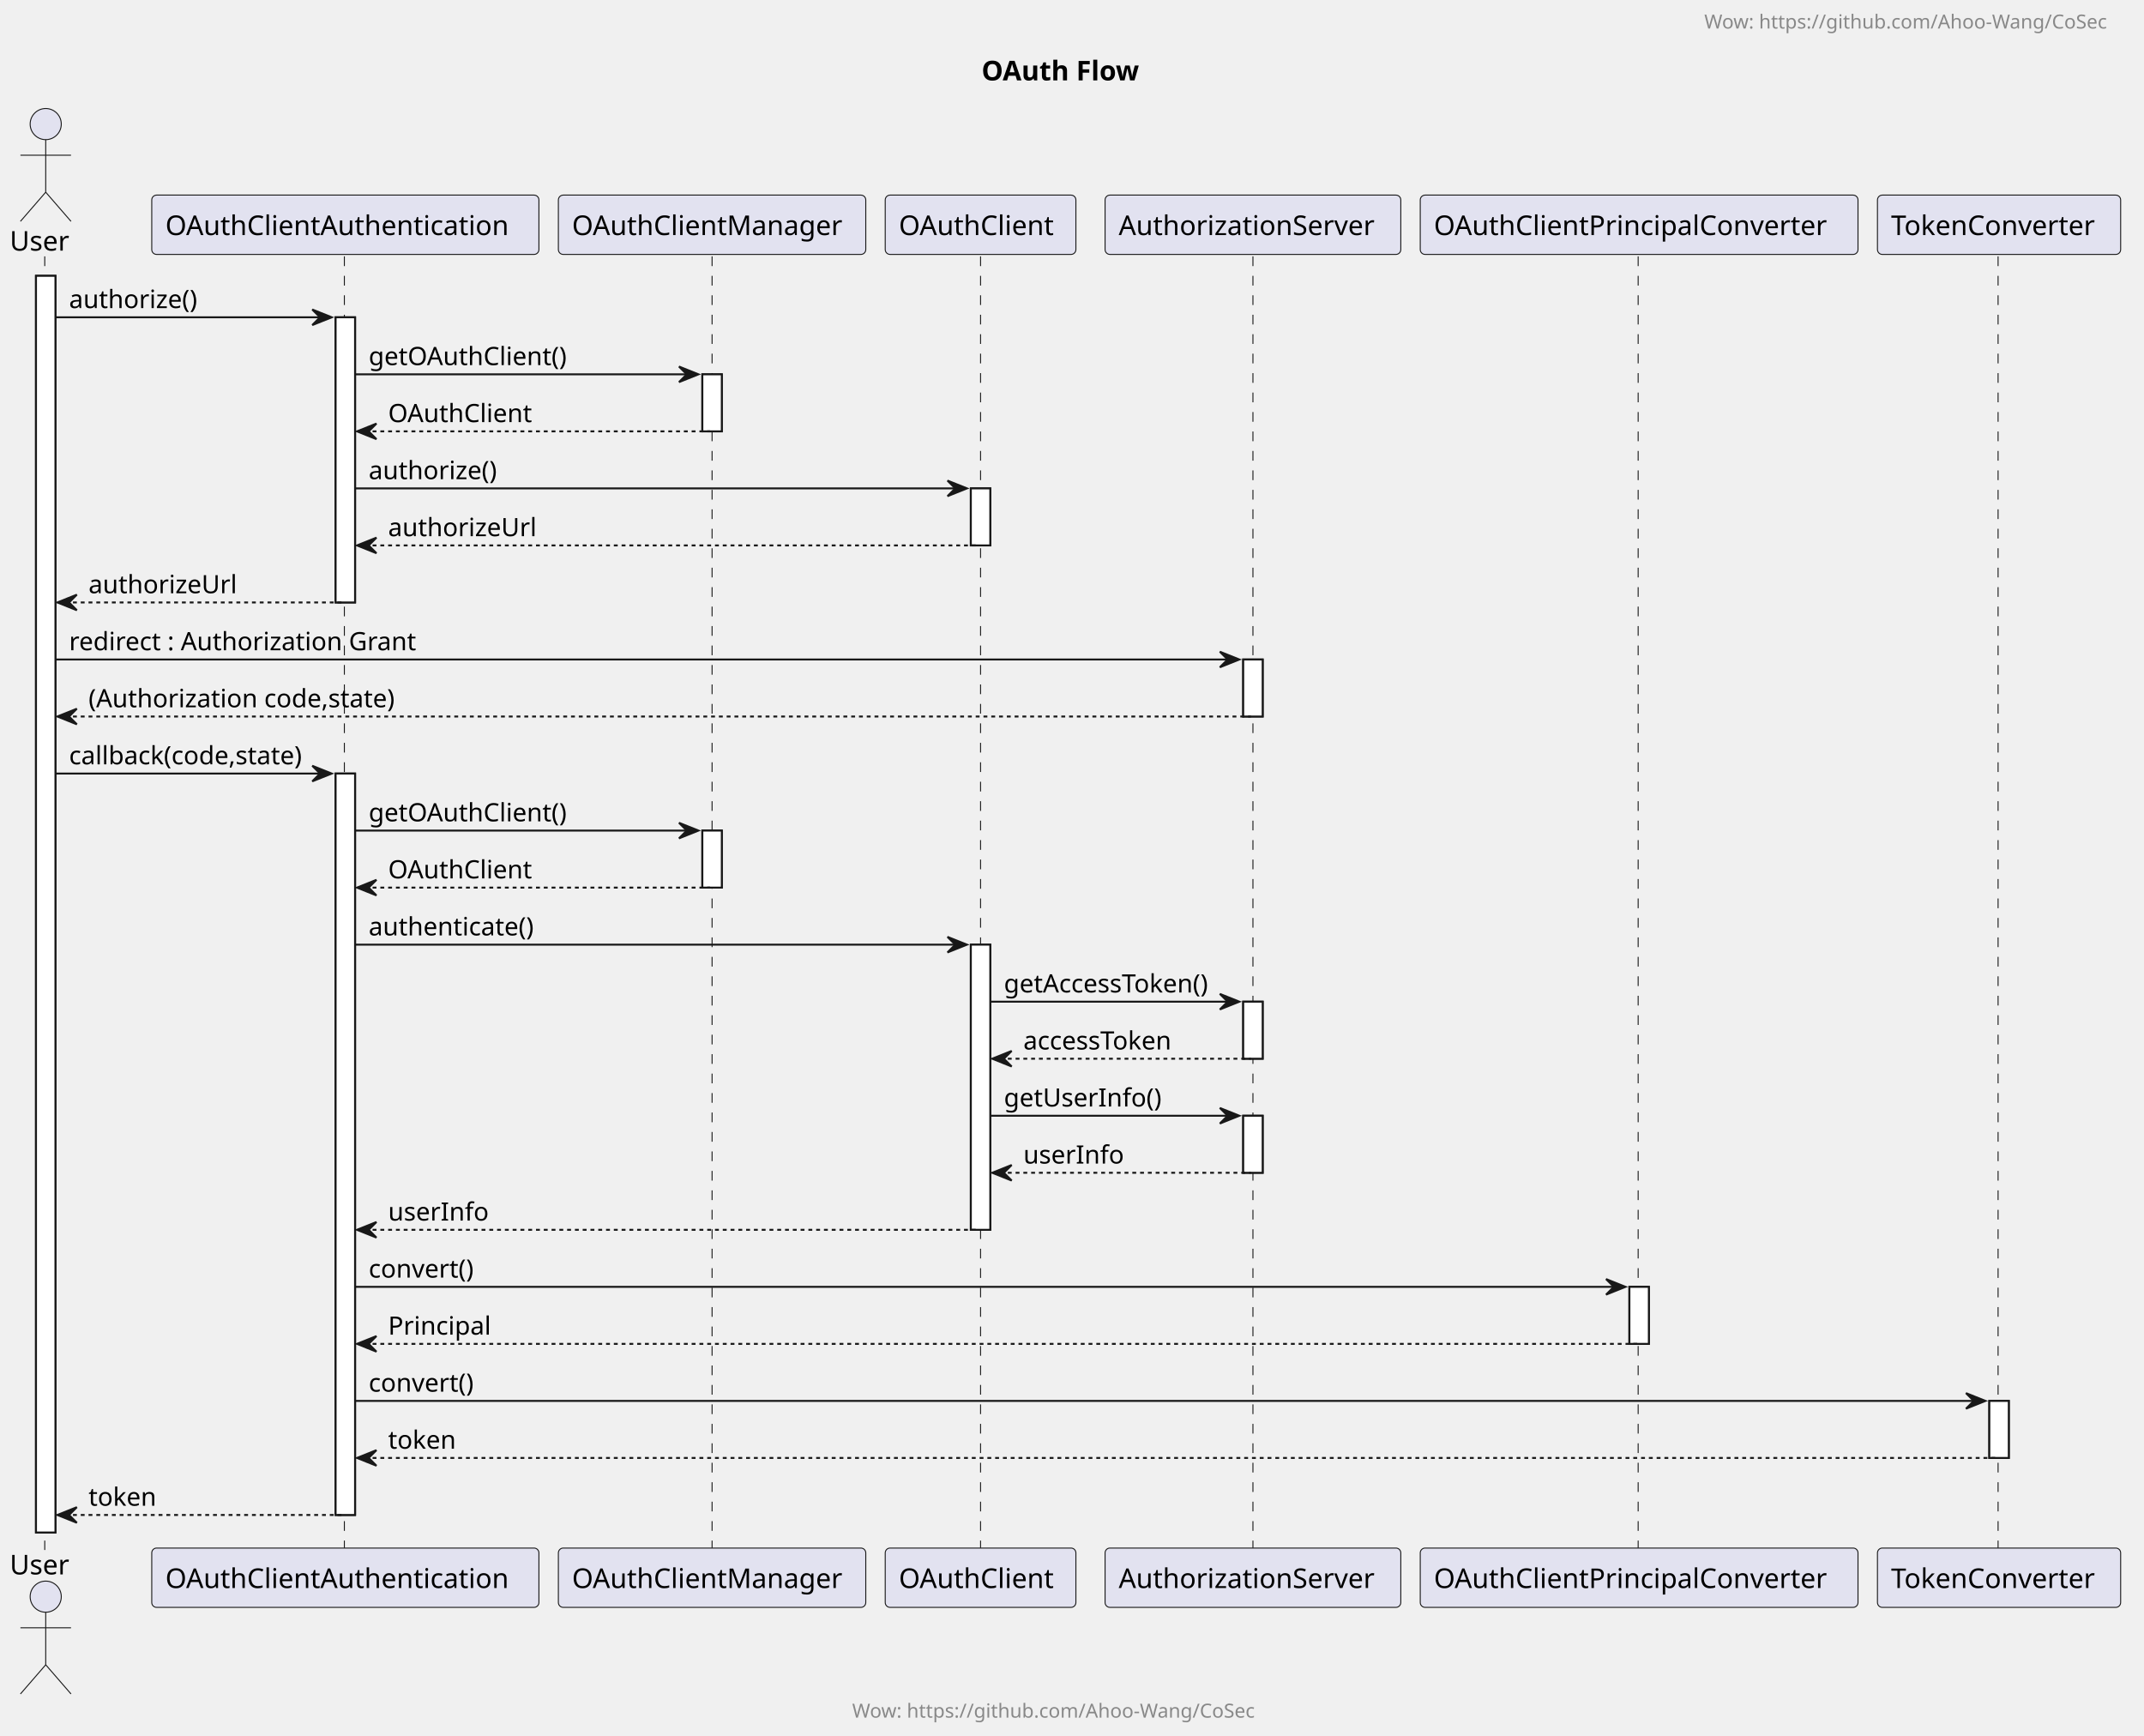
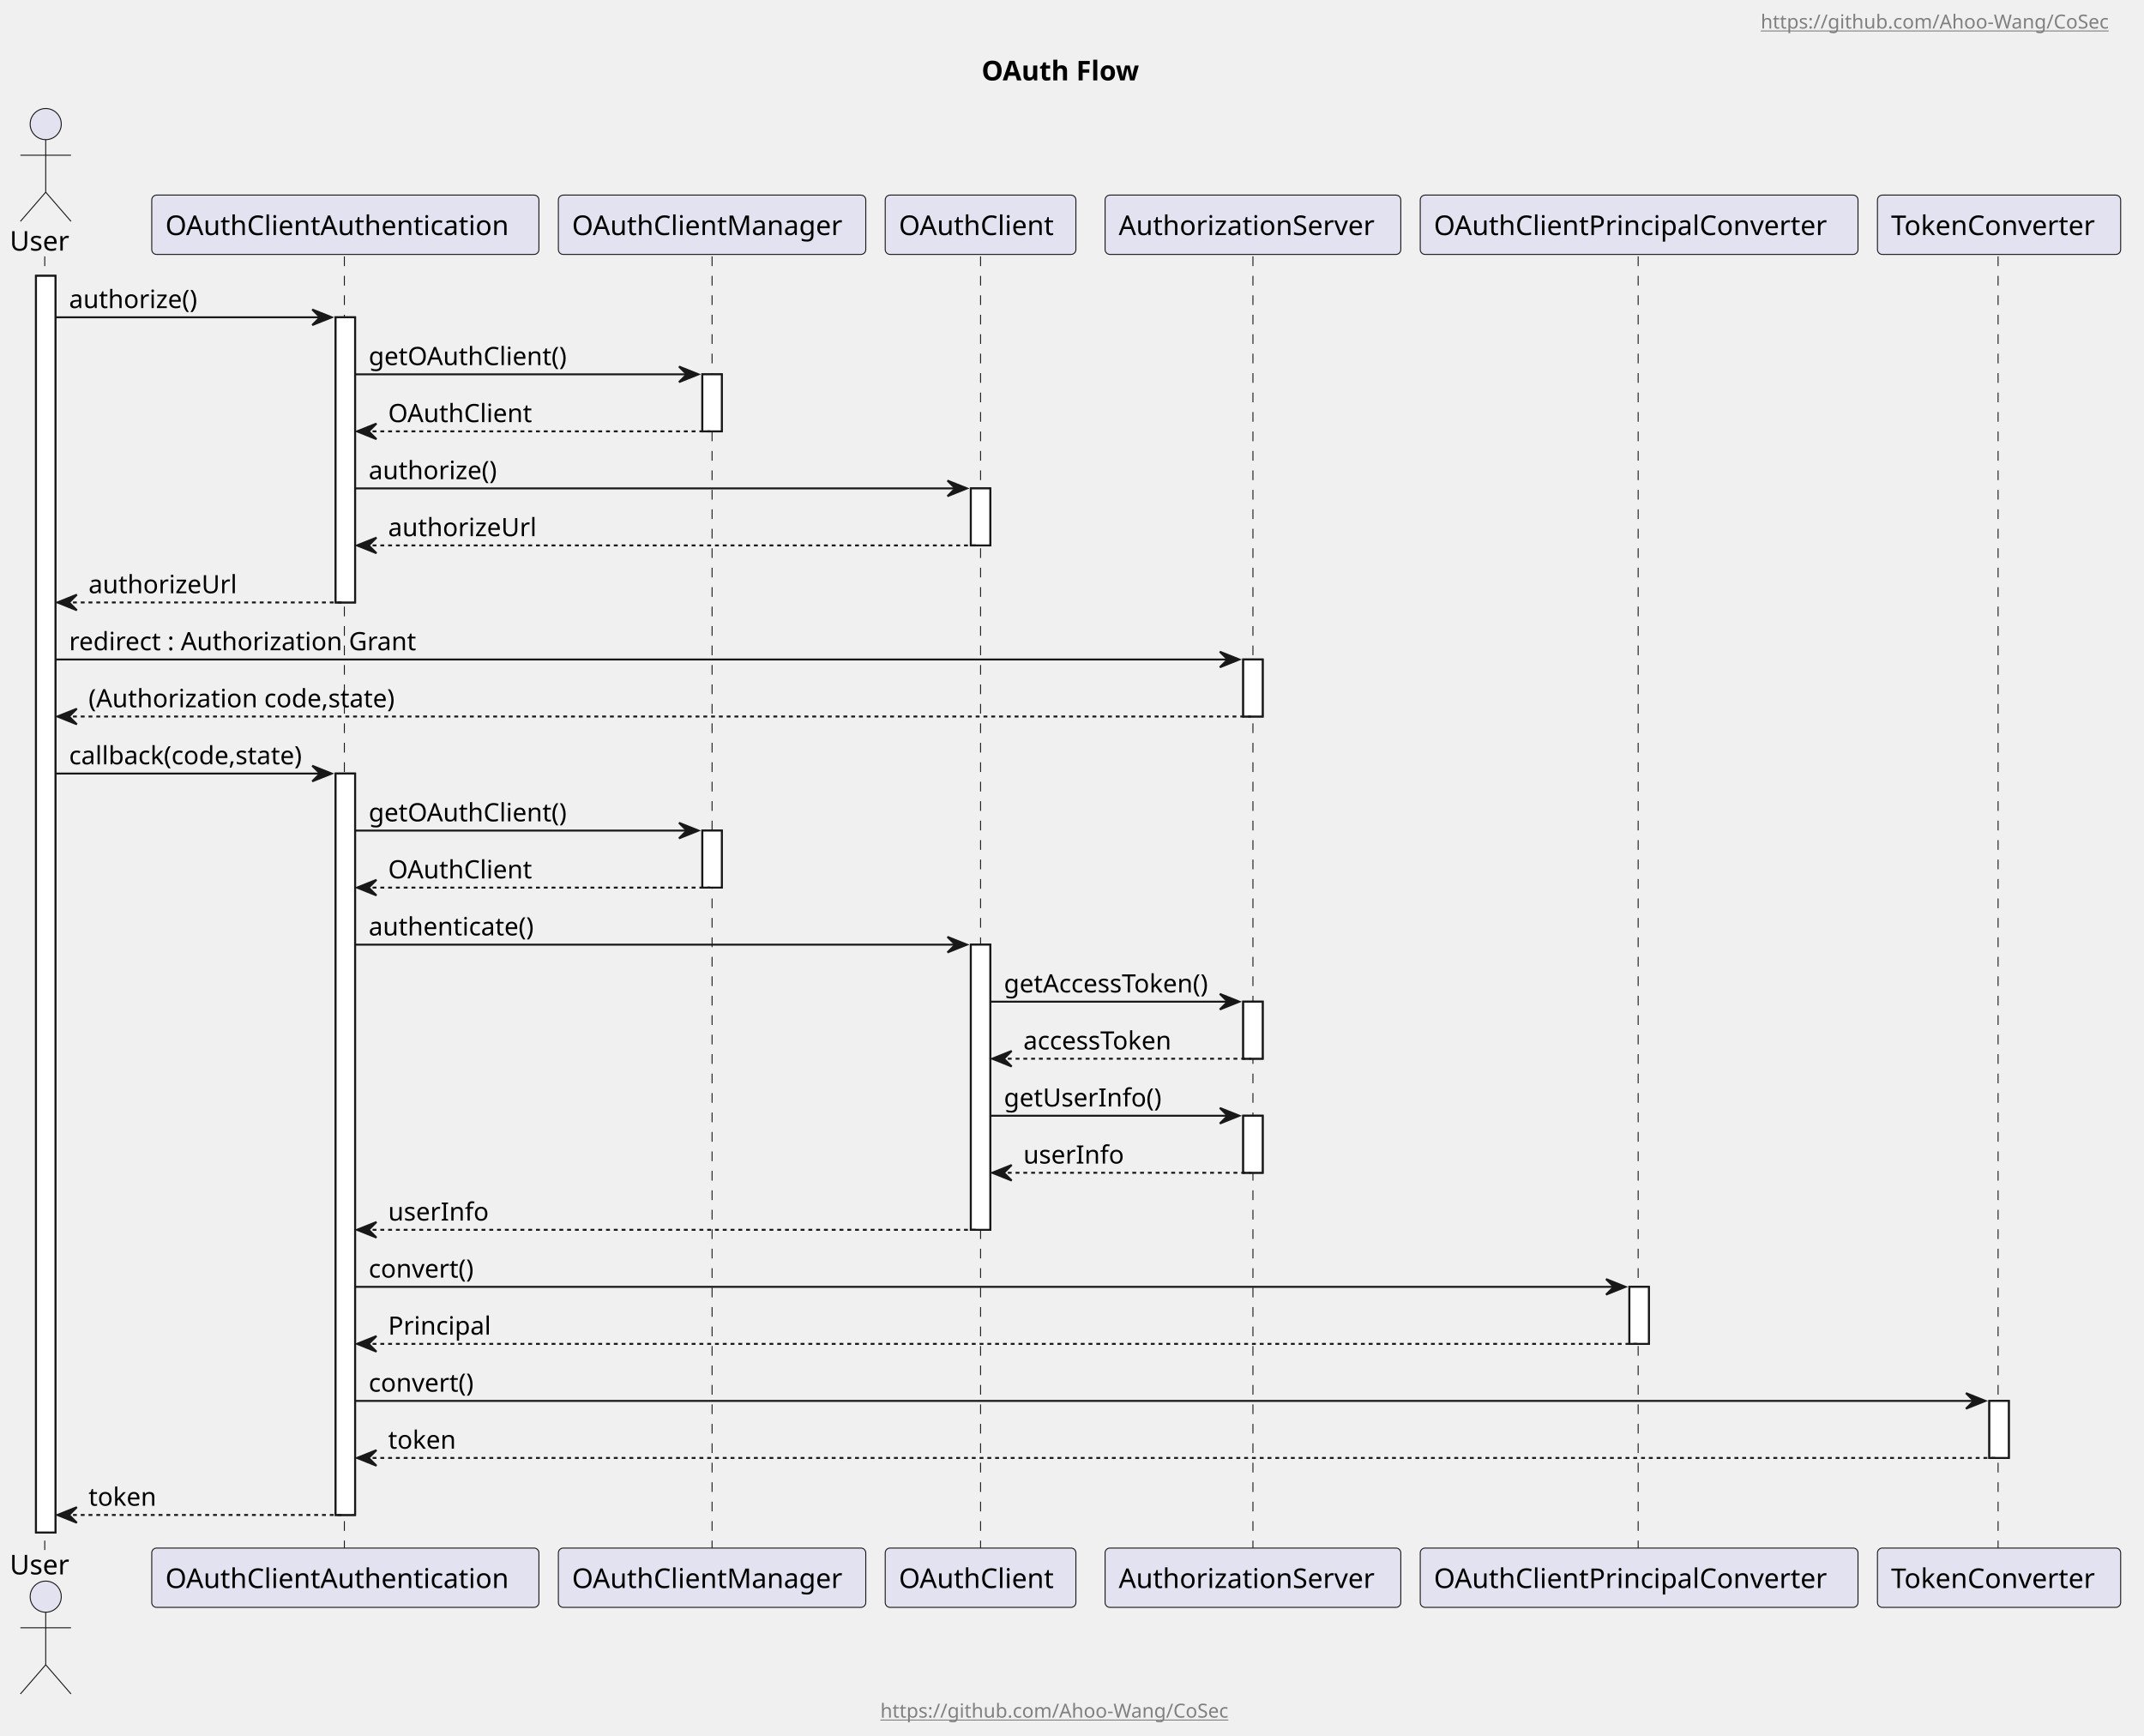
- <svg xmlns="http://www.w3.org/2000/svg" contentStyleType="text/css" height="892px" preserveAspectRatio="none" style="width:1102px;height:892px;background:#FFFFFF;" version="1.1" viewBox="0 0 1102 892" width="1102px" zoomAndPan="magnify">
+ <svg xmlns="http://www.w3.org/2000/svg" xmlns:xlink="http://www.w3.org/1999/xlink" contentStyleType="text/css" height="892px" preserveAspectRatio="none" style="width:1102px;height:892px;background:#FFFFFF;" version="1.1" viewBox="0 0 1102 892" width="1102px" zoomAndPan="magnify">
  <defs />
  <g>
    <rect fill="none" height="26.488" id="_title" style="stroke:none;stroke-width:1.0;" width="95" x="499.5" y="22.777" />
    <text fill="#000000" font-family="sans-serif" font-size="14" font-weight="bold" lengthAdjust="spacing" textLength="85" x="504.5" y="41.312">OAuth Flow</text>
    <rect fill="#FFFFFF" height="645.832" style="stroke:#181818;stroke-width:1.0;" width="10" x="18.5" y="141.754" />
    <rect fill="#FFFFFF" height="146.553" style="stroke:#181818;stroke-width:1.0;" width="10" x="172.5" y="163.065" />
    <rect fill="#FFFFFF" height="381.037" style="stroke:#181818;stroke-width:1.0;" width="10" x="172.5" y="397.549" />
    <rect fill="#FFFFFF" height="29.311" style="stroke:#181818;stroke-width:1.0;" width="10" x="361" y="192.375" />
    <rect fill="#FFFFFF" height="29.311" style="stroke:#181818;stroke-width:1.0;" width="10" x="361" y="426.859" />
    <rect fill="#FFFFFF" height="29.311" style="stroke:#181818;stroke-width:1.0;" width="10" x="499" y="250.996" />
    <rect fill="#FFFFFF" height="146.553" style="stroke:#181818;stroke-width:1.0;" width="10" x="499" y="485.481" />
    <rect fill="#FFFFFF" height="29.311" style="stroke:#181818;stroke-width:1.0;" width="10" x="639" y="338.928" />
    <rect fill="#FFFFFF" height="29.311" style="stroke:#181818;stroke-width:1.0;" width="10" x="639" y="514.791" />
    <rect fill="#FFFFFF" height="29.311" style="stroke:#181818;stroke-width:1.0;" width="10" x="639" y="573.412" />
    <rect fill="#FFFFFF" height="29.311" style="stroke:#181818;stroke-width:1.0;" width="10" x="837.5" y="661.344" />
    <rect fill="#FFFFFF" height="29.311" style="stroke:#181818;stroke-width:1.0;" width="10" x="1022.5" y="719.965" />
    <line style="stroke:#181818;stroke-width:0.5;stroke-dasharray:5.0,5.0;" x1="23" x2="23" y1="131.754" y2="796.586" />
    <line style="stroke:#181818;stroke-width:0.5;stroke-dasharray:5.0,5.0;" x1="177" x2="177" y1="131.754" y2="796.586" />
    <line style="stroke:#181818;stroke-width:0.5;stroke-dasharray:5.0,5.0;" x1="366" x2="366" y1="131.754" y2="796.586" />
    <line style="stroke:#181818;stroke-width:0.5;stroke-dasharray:5.0,5.0;" x1="504" x2="504" y1="131.754" y2="796.586" />
    <line style="stroke:#181818;stroke-width:0.5;stroke-dasharray:5.0,5.0;" x1="644" x2="644" y1="131.754" y2="796.586" />
    <line style="stroke:#181818;stroke-width:0.5;stroke-dasharray:5.0,5.0;" x1="842" x2="842" y1="131.754" y2="796.586" />
    <line style="stroke:#181818;stroke-width:0.5;stroke-dasharray:5.0,5.0;" x1="1027" x2="1027" y1="131.754" y2="796.586" />
    <text fill="#000000" font-family="sans-serif" font-size="14" lengthAdjust="spacing" textLength="31" x="5" y="128.801">User</text>
    <ellipse cx="23.5" cy="63.766" fill="#E2E2F0" rx="8" ry="8" style="stroke:#181818;stroke-width:0.5;" />
    <path d="M23.5,71.766 L23.5,98.766 M10.5,79.766 L36.5,79.766 M23.5,98.766 L10.5,113.766 M23.5,98.766 L36.5,113.766 " fill="none" style="stroke:#181818;stroke-width:0.5;" />
    <text fill="#000000" font-family="sans-serif" font-size="14" lengthAdjust="spacing" textLength="31" x="5" y="809.121">User</text>
    <ellipse cx="23.5" cy="820.574" fill="#E2E2F0" rx="8" ry="8" style="stroke:#181818;stroke-width:0.5;" />
    <path d="M23.5,828.574 L23.5,855.574 M10.5,836.574 L36.5,836.574 M23.5,855.574 L10.5,870.574 M23.5,855.574 L36.5,870.574 " fill="none" style="stroke:#181818;stroke-width:0.5;" />
    <rect fill="#E2E2F0" height="30.488" rx="2.5" ry="2.5" style="stroke:#181818;stroke-width:0.5;" width="199" x="78" y="100.266" />
    <text fill="#000000" font-family="sans-serif" font-size="14" lengthAdjust="spacing" textLength="185" x="85" y="120.801">OAuthClientAuthentication</text>
    <rect fill="#E2E2F0" height="30.488" rx="2.5" ry="2.5" style="stroke:#181818;stroke-width:0.5;" width="199" x="78" y="795.586" />
    <text fill="#000000" font-family="sans-serif" font-size="14" lengthAdjust="spacing" textLength="185" x="85" y="816.121">OAuthClientAuthentication</text>
    <rect fill="#E2E2F0" height="30.488" rx="2.5" ry="2.5" style="stroke:#181818;stroke-width:0.5;" width="158" x="287" y="100.266" />
    <text fill="#000000" font-family="sans-serif" font-size="14" lengthAdjust="spacing" textLength="144" x="294" y="120.801">OAuthClientManager</text>
    <rect fill="#E2E2F0" height="30.488" rx="2.5" ry="2.5" style="stroke:#181818;stroke-width:0.5;" width="158" x="287" y="795.586" />
    <text fill="#000000" font-family="sans-serif" font-size="14" lengthAdjust="spacing" textLength="144" x="294" y="816.121">OAuthClientManager</text>
    <rect fill="#E2E2F0" height="30.488" rx="2.5" ry="2.5" style="stroke:#181818;stroke-width:0.5;" width="98" x="455" y="100.266" />
    <text fill="#000000" font-family="sans-serif" font-size="14" lengthAdjust="spacing" textLength="84" x="462" y="120.801">OAuthClient</text>
    <rect fill="#E2E2F0" height="30.488" rx="2.5" ry="2.5" style="stroke:#181818;stroke-width:0.5;" width="98" x="455" y="795.586" />
    <text fill="#000000" font-family="sans-serif" font-size="14" lengthAdjust="spacing" textLength="84" x="462" y="816.121">OAuthClient</text>
    <rect fill="#E2E2F0" height="30.488" rx="2.5" ry="2.5" style="stroke:#181818;stroke-width:0.5;" width="152" x="568" y="100.266" />
    <text fill="#000000" font-family="sans-serif" font-size="14" lengthAdjust="spacing" textLength="138" x="575" y="120.801">AuthorizationServer</text>
    <rect fill="#E2E2F0" height="30.488" rx="2.5" ry="2.5" style="stroke:#181818;stroke-width:0.5;" width="152" x="568" y="795.586" />
    <text fill="#000000" font-family="sans-serif" font-size="14" lengthAdjust="spacing" textLength="138" x="575" y="816.121">AuthorizationServer</text>
    <rect fill="#E2E2F0" height="30.488" rx="2.5" ry="2.5" style="stroke:#181818;stroke-width:0.5;" width="225" x="730" y="100.266" />
    <text fill="#000000" font-family="sans-serif" font-size="14" lengthAdjust="spacing" textLength="211" x="737" y="120.801">OAuthClientPrincipalConverter</text>
    <rect fill="#E2E2F0" height="30.488" rx="2.5" ry="2.5" style="stroke:#181818;stroke-width:0.5;" width="225" x="730" y="795.586" />
    <text fill="#000000" font-family="sans-serif" font-size="14" lengthAdjust="spacing" textLength="211" x="737" y="816.121">OAuthClientPrincipalConverter</text>
    <rect fill="#E2E2F0" height="30.488" rx="2.5" ry="2.5" style="stroke:#181818;stroke-width:0.5;" width="125" x="965" y="100.266" />
    <text fill="#000000" font-family="sans-serif" font-size="14" lengthAdjust="spacing" textLength="111" x="972" y="120.801">TokenConverter</text>
    <rect fill="#E2E2F0" height="30.488" rx="2.5" ry="2.5" style="stroke:#181818;stroke-width:0.5;" width="125" x="965" y="795.586" />
    <text fill="#000000" font-family="sans-serif" font-size="14" lengthAdjust="spacing" textLength="111" x="972" y="816.121">TokenConverter</text>
    <rect fill="#FFFFFF" height="645.832" style="stroke:#181818;stroke-width:1.0;" width="10" x="18.5" y="141.754" />
    <rect fill="#FFFFFF" height="146.553" style="stroke:#181818;stroke-width:1.0;" width="10" x="172.5" y="163.065" />
    <rect fill="#FFFFFF" height="381.037" style="stroke:#181818;stroke-width:1.0;" width="10" x="172.5" y="397.549" />
    <rect fill="#FFFFFF" height="29.311" style="stroke:#181818;stroke-width:1.0;" width="10" x="361" y="192.375" />
    <rect fill="#FFFFFF" height="29.311" style="stroke:#181818;stroke-width:1.0;" width="10" x="361" y="426.859" />
    <rect fill="#FFFFFF" height="29.311" style="stroke:#181818;stroke-width:1.0;" width="10" x="499" y="250.996" />
    <rect fill="#FFFFFF" height="146.553" style="stroke:#181818;stroke-width:1.0;" width="10" x="499" y="485.481" />
    <rect fill="#FFFFFF" height="29.311" style="stroke:#181818;stroke-width:1.0;" width="10" x="639" y="338.928" />
    <rect fill="#FFFFFF" height="29.311" style="stroke:#181818;stroke-width:1.0;" width="10" x="639" y="514.791" />
    <rect fill="#FFFFFF" height="29.311" style="stroke:#181818;stroke-width:1.0;" width="10" x="639" y="573.412" />
    <rect fill="#FFFFFF" height="29.311" style="stroke:#181818;stroke-width:1.0;" width="10" x="837.5" y="661.344" />
    <rect fill="#FFFFFF" height="29.311" style="stroke:#181818;stroke-width:1.0;" width="10" x="1022.5" y="719.965" />
    <polygon fill="#181818" points="160.5,159.065,170.5,163.065,160.5,167.065,164.5,163.065" style="stroke:#181818;stroke-width:1.0;" />
    <line style="stroke:#181818;stroke-width:1.0;" x1="28.5" x2="166.5" y1="163.065" y2="163.065" />
    <text fill="#000000" font-family="sans-serif" font-size="13" lengthAdjust="spacing" textLength="67" x="35.5" y="158.322">authorize()</text>
    <polygon fill="#181818" points="349,188.375,359,192.375,349,196.375,353,192.375" style="stroke:#181818;stroke-width:1.0;" />
    <line style="stroke:#181818;stroke-width:1.0;" x1="182.5" x2="355" y1="192.375" y2="192.375" />
    <text fill="#000000" font-family="sans-serif" font-size="13" lengthAdjust="spacing" textLength="105" x="189.5" y="187.633">getOAuthClient()</text>
    <polygon fill="#181818" points="193.5,217.685,183.5,221.685,193.5,225.685,189.5,221.685" style="stroke:#181818;stroke-width:1.0;" />
    <line style="stroke:#181818;stroke-width:1.0;stroke-dasharray:2.0,2.0;" x1="187.5" x2="365" y1="221.685" y2="221.685" />
    <text fill="#000000" font-family="sans-serif" font-size="13" lengthAdjust="spacing" textLength="77" x="199.5" y="216.943">OAuthClient</text>
    <polygon fill="#181818" points="487,246.996,497,250.996,487,254.996,491,250.996" style="stroke:#181818;stroke-width:1.0;" />
    <line style="stroke:#181818;stroke-width:1.0;" x1="182.5" x2="493" y1="250.996" y2="250.996" />
    <text fill="#000000" font-family="sans-serif" font-size="13" lengthAdjust="spacing" textLength="67" x="189.5" y="246.254">authorize()</text>
    <polygon fill="#181818" points="193.5,276.307,183.5,280.307,193.5,284.307,189.5,280.307" style="stroke:#181818;stroke-width:1.0;" />
    <line style="stroke:#181818;stroke-width:1.0;stroke-dasharray:2.0,2.0;" x1="187.5" x2="503" y1="280.307" y2="280.307" />
    <text fill="#000000" font-family="sans-serif" font-size="13" lengthAdjust="spacing" textLength="77" x="199.5" y="275.565">authorizeUrl</text>
    <polygon fill="#181818" points="39.5,305.617,29.5,309.617,39.5,313.617,35.5,309.617" style="stroke:#181818;stroke-width:1.0;" />
    <line style="stroke:#181818;stroke-width:1.0;stroke-dasharray:2.0,2.0;" x1="33.5" x2="176.5" y1="309.617" y2="309.617" />
    <text fill="#000000" font-family="sans-serif" font-size="13" lengthAdjust="spacing" textLength="77" x="45.5" y="304.875">authorizeUrl</text>
    <polygon fill="#181818" points="627,334.928,637,338.928,627,342.928,631,338.928" style="stroke:#181818;stroke-width:1.0;" />
    <line style="stroke:#181818;stroke-width:1.0;" x1="28.5" x2="633" y1="338.928" y2="338.928" />
    <text fill="#000000" font-family="sans-serif" font-size="13" lengthAdjust="spacing" textLength="184" x="35.5" y="334.185">redirect : Authorization Grant</text>
    <polygon fill="#181818" points="39.5,364.238,29.5,368.238,39.5,372.238,35.5,368.238" style="stroke:#181818;stroke-width:1.0;" />
    <line style="stroke:#181818;stroke-width:1.0;stroke-dasharray:2.0,2.0;" x1="33.5" x2="643" y1="368.238" y2="368.238" />
    <text fill="#000000" font-family="sans-serif" font-size="13" lengthAdjust="spacing" textLength="163" x="45.5" y="363.496">(Authorization code,state)</text>
    <polygon fill="#181818" points="160.5,393.549,170.5,397.549,160.5,401.549,164.5,397.549" style="stroke:#181818;stroke-width:1.0;" />
    <line style="stroke:#181818;stroke-width:1.0;" x1="28.5" x2="166.5" y1="397.549" y2="397.549" />
    <text fill="#000000" font-family="sans-serif" font-size="13" lengthAdjust="spacing" textLength="125" x="35.5" y="392.807">callback(code,state)</text>
    <polygon fill="#181818" points="349,422.859,359,426.859,349,430.859,353,426.859" style="stroke:#181818;stroke-width:1.0;" />
    <line style="stroke:#181818;stroke-width:1.0;" x1="182.5" x2="355" y1="426.859" y2="426.859" />
    <text fill="#000000" font-family="sans-serif" font-size="13" lengthAdjust="spacing" textLength="105" x="189.5" y="422.117">getOAuthClient()</text>
    <polygon fill="#181818" points="193.5,452.17,183.5,456.17,193.5,460.17,189.5,456.17" style="stroke:#181818;stroke-width:1.0;" />
    <line style="stroke:#181818;stroke-width:1.0;stroke-dasharray:2.0,2.0;" x1="187.5" x2="365" y1="456.17" y2="456.17" />
    <text fill="#000000" font-family="sans-serif" font-size="13" lengthAdjust="spacing" textLength="77" x="199.5" y="451.428">OAuthClient</text>
    <polygon fill="#181818" points="487,481.481,497,485.481,487,489.481,491,485.481" style="stroke:#181818;stroke-width:1.0;" />
    <line style="stroke:#181818;stroke-width:1.0;" x1="182.5" x2="493" y1="485.481" y2="485.481" />
    <text fill="#000000" font-family="sans-serif" font-size="13" lengthAdjust="spacing" textLength="86" x="189.5" y="480.738">authenticate()</text>
    <polygon fill="#181818" points="627,510.791,637,514.791,627,518.791,631,514.791" style="stroke:#181818;stroke-width:1.0;" />
    <line style="stroke:#181818;stroke-width:1.0;" x1="509" x2="633" y1="514.791" y2="514.791" />
    <text fill="#000000" font-family="sans-serif" font-size="13" lengthAdjust="spacing" textLength="111" x="516" y="510.049">getAccessToken()</text>
    <polygon fill="#181818" points="520,540.102,510,544.102,520,548.102,516,544.102" style="stroke:#181818;stroke-width:1.0;" />
    <line style="stroke:#181818;stroke-width:1.0;stroke-dasharray:2.0,2.0;" x1="514" x2="643" y1="544.102" y2="544.102" />
    <text fill="#000000" font-family="sans-serif" font-size="13" lengthAdjust="spacing" textLength="81" x="526" y="539.359">accessToken</text>
    <polygon fill="#181818" points="627,569.412,637,573.412,627,577.412,631,573.412" style="stroke:#181818;stroke-width:1.0;" />
    <line style="stroke:#181818;stroke-width:1.0;" x1="509" x2="633" y1="573.412" y2="573.412" />
    <text fill="#000000" font-family="sans-serif" font-size="13" lengthAdjust="spacing" textLength="81" x="516" y="568.67">getUserInfo()</text>
    <polygon fill="#181818" points="520,598.723,510,602.723,520,606.723,516,602.723" style="stroke:#181818;stroke-width:1.0;" />
    <line style="stroke:#181818;stroke-width:1.0;stroke-dasharray:2.0,2.0;" x1="514" x2="643" y1="602.723" y2="602.723" />
    <text fill="#000000" font-family="sans-serif" font-size="13" lengthAdjust="spacing" textLength="52" x="526" y="597.981">userInfo</text>
    <polygon fill="#181818" points="193.5,628.033,183.5,632.033,193.5,636.033,189.5,632.033" style="stroke:#181818;stroke-width:1.0;" />
    <line style="stroke:#181818;stroke-width:1.0;stroke-dasharray:2.0,2.0;" x1="187.5" x2="503" y1="632.033" y2="632.033" />
    <text fill="#000000" font-family="sans-serif" font-size="13" lengthAdjust="spacing" textLength="52" x="199.5" y="627.291">userInfo</text>
    <polygon fill="#181818" points="825.5,657.344,835.5,661.344,825.5,665.344,829.5,661.344" style="stroke:#181818;stroke-width:1.0;" />
    <line style="stroke:#181818;stroke-width:1.0;" x1="182.5" x2="831.5" y1="661.344" y2="661.344" />
    <text fill="#000000" font-family="sans-serif" font-size="13" lengthAdjust="spacing" textLength="55" x="189.5" y="656.602">convert()</text>
    <polygon fill="#181818" points="193.5,686.654,183.5,690.654,193.5,694.654,189.5,690.654" style="stroke:#181818;stroke-width:1.0;" />
    <line style="stroke:#181818;stroke-width:1.0;stroke-dasharray:2.0,2.0;" x1="187.5" x2="841.5" y1="690.654" y2="690.654" />
    <text fill="#000000" font-family="sans-serif" font-size="13" lengthAdjust="spacing" textLength="54" x="199.5" y="685.912">Principal</text>
    <polygon fill="#181818" points="1010.5,715.965,1020.5,719.965,1010.5,723.965,1014.5,719.965" style="stroke:#181818;stroke-width:1.0;" />
    <line style="stroke:#181818;stroke-width:1.0;" x1="182.5" x2="1016.5" y1="719.965" y2="719.965" />
    <text fill="#000000" font-family="sans-serif" font-size="13" lengthAdjust="spacing" textLength="55" x="189.5" y="715.223">convert()</text>
    <polygon fill="#181818" points="193.5,745.275,183.5,749.275,193.5,753.275,189.5,749.275" style="stroke:#181818;stroke-width:1.0;" />
    <line style="stroke:#181818;stroke-width:1.0;stroke-dasharray:2.0,2.0;" x1="187.5" x2="1026.5" y1="749.275" y2="749.275" />
    <text fill="#000000" font-family="sans-serif" font-size="13" lengthAdjust="spacing" textLength="36" x="199.5" y="744.533">token</text>
    <polygon fill="#181818" points="39.5,774.586,29.5,778.586,39.5,782.586,35.5,778.586" style="stroke:#181818;stroke-width:1.0;" />
    <line style="stroke:#181818;stroke-width:1.0;stroke-dasharray:2.0,2.0;" x1="33.5" x2="176.5" y1="778.586" y2="778.586" />
    <text fill="#000000" font-family="sans-serif" font-size="13" lengthAdjust="spacing" textLength="36" x="45.5" y="773.844">token</text>
-     <rect fill="none" height="11.777" id="_title" style="stroke:none;stroke-width:1.0;" width="218" x="876" y="5" />
-     <text fill="#888888" font-family="sans-serif" font-size="10" lengthAdjust="spacing" textLength="218" x="876" y="14.668">Wow: https://github.com/Ahoo-Wang/CoSec</text>
-     <rect fill="none" height="11.777" id="_title" style="stroke:none;stroke-width:1.0;" width="218" x="438" y="873.074" />
-     <text fill="#888888" font-family="sans-serif" font-size="10" lengthAdjust="spacing" textLength="218" x="438" y="882.742">Wow: https://github.com/Ahoo-Wang/CoSec</text>
+     <rect fill="none" height="11.777" id="_title" style="stroke:none;stroke-width:1.0;" width="189" x="905" y="5" />
+     <a href="https://github.com/Ahoo-Wang/CoSec" target="_top" title="https://github.com/Ahoo-Wang/CoSec" xlink:actuate="onRequest" xlink:href="https://github.com/Ahoo-Wang/CoSec" xlink:show="new" xlink:title="https://github.com/Ahoo-Wang/CoSec" xlink:type="simple">
+       <text fill="#808080" font-family="sans-serif" font-size="10" lengthAdjust="spacing" text-decoration="underline" textLength="189" x="905" y="14.668">https://github.com/Ahoo-Wang/CoSec</text>
+     </a>
+     <rect fill="none" height="11.777" id="_title" style="stroke:none;stroke-width:1.0;" width="189" x="452.5" y="873.074" />
+     <a href="https://github.com/Ahoo-Wang/CoSec" target="_top" title="https://github.com/Ahoo-Wang/CoSec" xlink:actuate="onRequest" xlink:href="https://github.com/Ahoo-Wang/CoSec" xlink:show="new" xlink:title="https://github.com/Ahoo-Wang/CoSec" xlink:type="simple">
+       <text fill="#808080" font-family="sans-serif" font-size="10" lengthAdjust="spacing" text-decoration="underline" textLength="189" x="452.5" y="882.742">https://github.com/Ahoo-Wang/CoSec</text>
+     </a>
  </g>
</svg>
